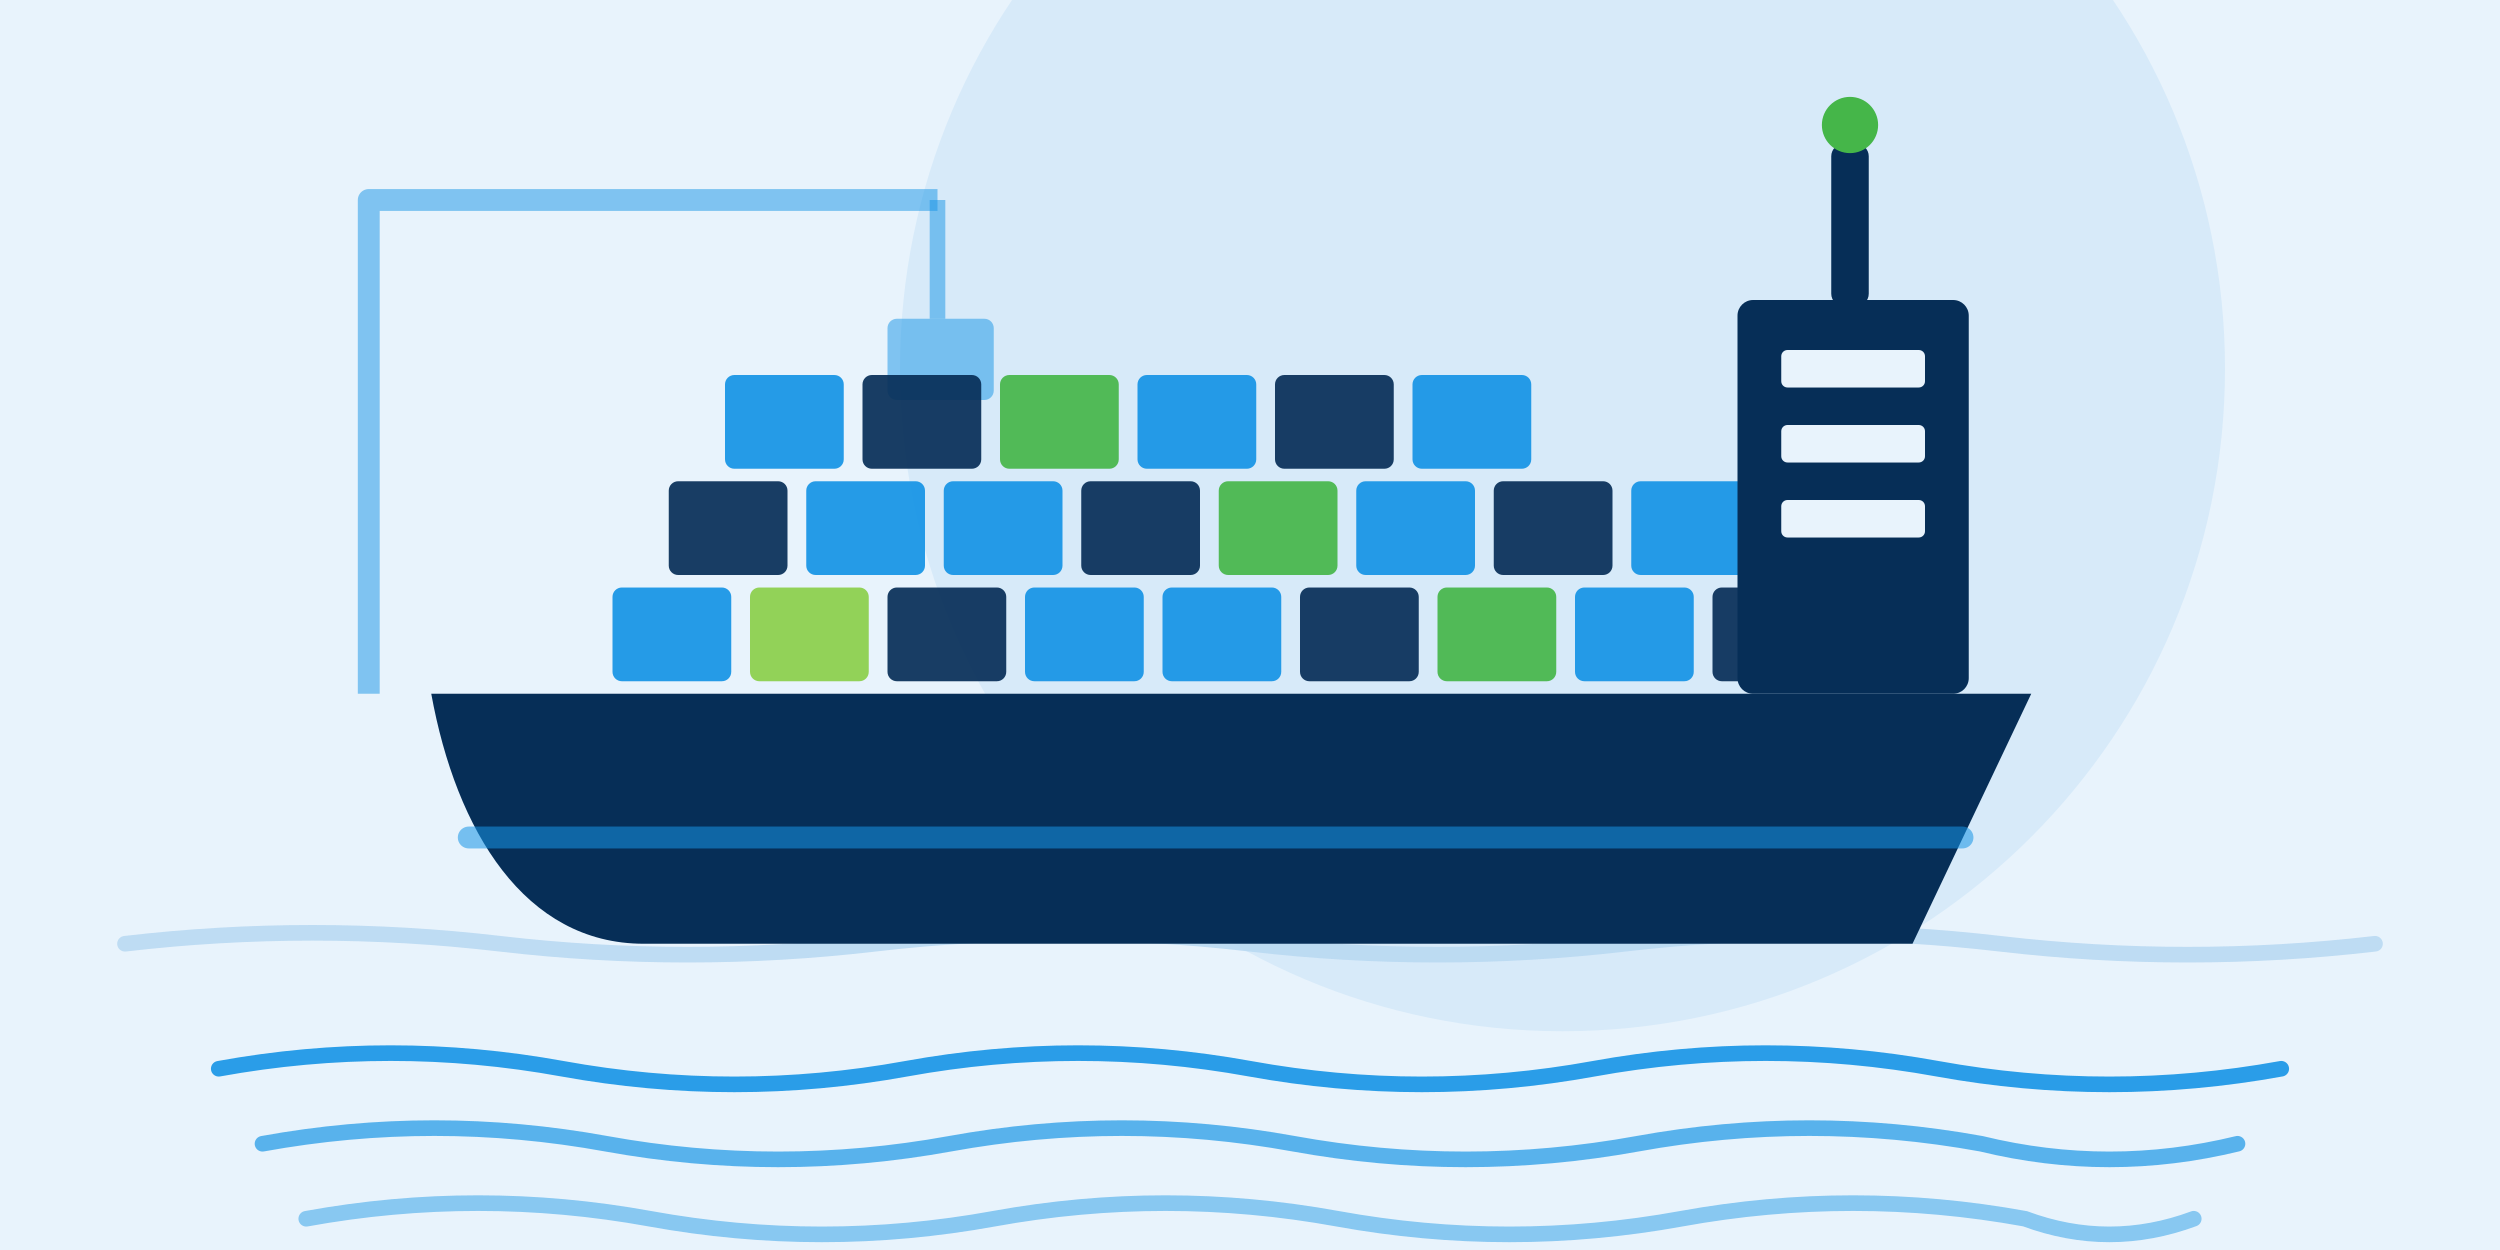
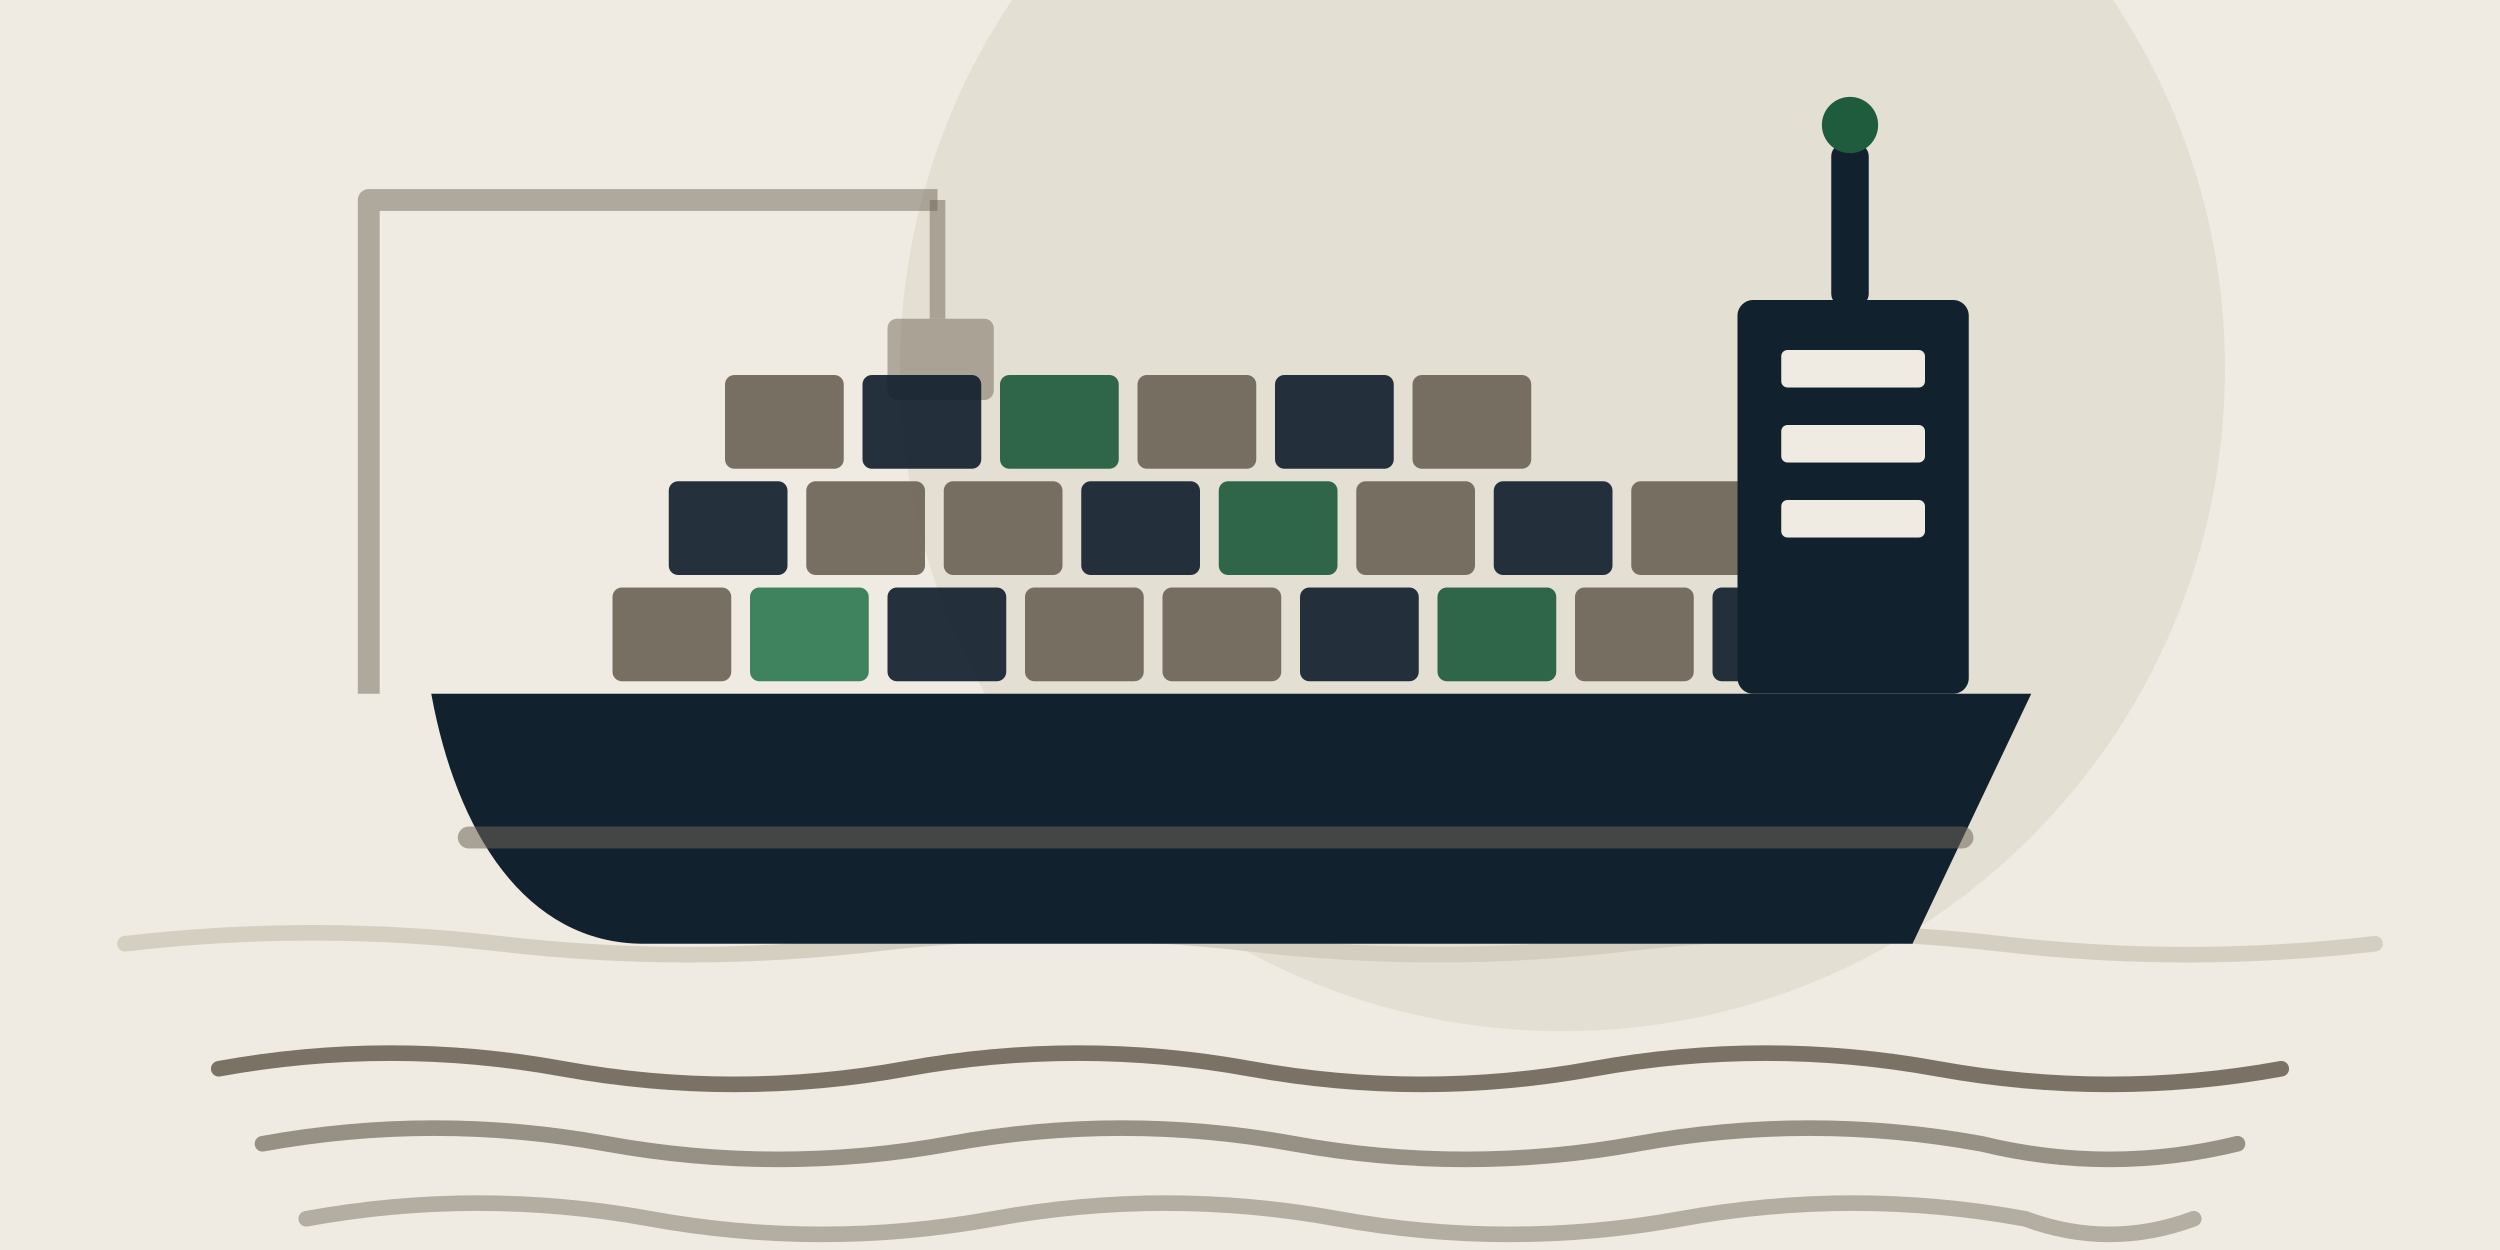
- <svg xmlns="http://www.w3.org/2000/svg" viewBox="0 150 800 400" width="800" height="400" style="background:#E8F3FC" role="img" aria-label="Buque portacontenedores">
+ <svg xmlns="http://www.w3.org/2000/svg" viewBox="0 150 800 400" width="800" height="400" style="background:#EFEBE2" role="img" aria-label="Buque portacontenedores">
  <style>
@keyframes mece{0%,100%{transform:rotate(-.7deg) translateY(0)}
  50%{transform:rotate(.7deg) translateY(-7px)}}
@keyframes corre{0%{transform:translateX(0)}100%{transform:translateX(-118px)}}
@keyframes faro{0%,42%{opacity:1}52%,92%{opacity:.25}100%{opacity:1}}
#barco{animation:mece 5.4s ease-in-out infinite;transform-origin:400px 430px}
.ola{animation:corre 7s linear infinite}
#luz{animation:faro 2.2s ease-in-out infinite}
@media (prefers-reduced-motion:reduce){*{animation:none!important}}</style>
-   <rect width="800" height="600" fill="#E8F3FC" />
-   <circle cx="500" cy="268" r="212" fill="#D7EAF9" />
-   <path class="ola" d="M40 452 Q100 445 160 452 Q220 459 280 452 Q340 445 400 452 Q460 459 520 452 Q580 445 640 452 Q700 459 760 452" fill="none" stroke="#B9D9F2" stroke-width="5" stroke-linecap="round" opacity="0.90" />
-   <path d="M118 372 V214 H300" fill="none" stroke="#1594E5" stroke-width="7" stroke-linejoin="round" opacity=".5" />
-   <path d="M300 214 V252" stroke="#1594E5" stroke-width="5" opacity=".5" />
-   <rect x="284" y="252" width="34" height="26" rx="3" fill="#1594E5" opacity=".5" />
+   <rect width="800" height="600" fill="#EFEBE2" />
+   <circle cx="500" cy="268" r="212" fill="#E4DFD3" />
+   <path class="ola" d="M40 452 Q100 445 160 452 Q220 459 280 452 Q340 445 400 452 Q460 459 520 452 Q580 445 640 452 Q700 459 760 452" fill="none" stroke="#D3CCBE" stroke-width="5" stroke-linecap="round" opacity="0.90" />
+   <path d="M118 372 V214 H300" fill="none" stroke="#6E6558" stroke-width="7" stroke-linejoin="round" opacity=".5" />
+   <path d="M300 214 V252" stroke="#6E6558" stroke-width="5" opacity=".5" />
+   <rect x="284" y="252" width="34" height="26" rx="3" fill="#6E6558" opacity=".5" />
  <g id="barco">
-     <path d="M138 372 H650 L612 452 H206 C168 452 146 416 138 372 Z" fill="#062E57" />
-     <path d="M150 418 H628" stroke="#1594E5" stroke-width="7" stroke-linecap="round" opacity=".55" />
-     <rect x="196" y="338" width="38" height="30" rx="3" fill="#1594E5" opacity=".92" />
-     <rect x="240" y="338" width="38" height="30" rx="3" fill="#8BCF4A" opacity=".92" />
-     <rect x="284" y="338" width="38" height="30" rx="3" fill="#062E57" opacity=".92" />
-     <rect x="328" y="338" width="38" height="30" rx="3" fill="#1594E5" opacity=".92" />
-     <rect x="372" y="338" width="38" height="30" rx="3" fill="#1594E5" opacity=".92" />
-     <rect x="416" y="338" width="38" height="30" rx="3" fill="#062E57" opacity=".92" />
-     <rect x="460" y="338" width="38" height="30" rx="3" fill="#45B649" opacity=".92" />
-     <rect x="504" y="338" width="38" height="30" rx="3" fill="#1594E5" opacity=".92" />
-     <rect x="548" y="338" width="38" height="30" rx="3" fill="#062E57" opacity=".92" />
-     <rect x="214" y="304" width="38" height="30" rx="3" fill="#062E57" opacity=".92" />
-     <rect x="258" y="304" width="38" height="30" rx="3" fill="#1594E5" opacity=".92" />
-     <rect x="302" y="304" width="38" height="30" rx="3" fill="#1594E5" opacity=".92" />
-     <rect x="346" y="304" width="38" height="30" rx="3" fill="#062E57" opacity=".92" />
-     <rect x="390" y="304" width="38" height="30" rx="3" fill="#45B649" opacity=".92" />
-     <rect x="434" y="304" width="38" height="30" rx="3" fill="#1594E5" opacity=".92" />
-     <rect x="478" y="304" width="38" height="30" rx="3" fill="#062E57" opacity=".92" />
-     <rect x="522" y="304" width="38" height="30" rx="3" fill="#1594E5" opacity=".92" />
-     <rect x="232" y="270" width="38" height="30" rx="3" fill="#1594E5" opacity=".92" />
-     <rect x="276" y="270" width="38" height="30" rx="3" fill="#062E57" opacity=".92" />
-     <rect x="320" y="270" width="38" height="30" rx="3" fill="#45B649" opacity=".92" />
-     <rect x="364" y="270" width="38" height="30" rx="3" fill="#1594E5" opacity=".92" />
-     <rect x="408" y="270" width="38" height="30" rx="3" fill="#062E57" opacity=".92" />
-     <rect x="452" y="270" width="38" height="30" rx="3" fill="#1594E5" opacity=".92" />
-     <rect x="556" y="246" width="74" height="126" rx="5" fill="#062E57" />
-     <rect x="570" y="262" width="46" height="12" rx="2" fill="#E8F3FC" />
-     <rect x="570" y="286" width="46" height="12" rx="2" fill="#E8F3FC" />
-     <rect x="570" y="310" width="46" height="12" rx="2" fill="#E8F3FC" />
-     <rect x="586" y="196" width="12" height="52" rx="4" fill="#062E57" />
-     <circle id="luz" cx="592" cy="190" r="9" fill="#45B649" />
+     <path d="M138 372 H650 L612 452 H206 C168 452 146 416 138 372 Z" fill="#12212E" />
+     <path d="M150 418 H628" stroke="#6E6558" stroke-width="7" stroke-linecap="round" opacity=".55" />
+     <rect x="196" y="338" width="38" height="30" rx="3" fill="#6E6558" opacity=".92" />
+     <rect x="240" y="338" width="38" height="30" rx="3" fill="#2F7A52" opacity=".92" />
+     <rect x="284" y="338" width="38" height="30" rx="3" fill="#12212E" opacity=".92" />
+     <rect x="328" y="338" width="38" height="30" rx="3" fill="#6E6558" opacity=".92" />
+     <rect x="372" y="338" width="38" height="30" rx="3" fill="#6E6558" opacity=".92" />
+     <rect x="416" y="338" width="38" height="30" rx="3" fill="#12212E" opacity=".92" />
+     <rect x="460" y="338" width="38" height="30" rx="3" fill="#1F5C3D" opacity=".92" />
+     <rect x="504" y="338" width="38" height="30" rx="3" fill="#6E6558" opacity=".92" />
+     <rect x="548" y="338" width="38" height="30" rx="3" fill="#12212E" opacity=".92" />
+     <rect x="214" y="304" width="38" height="30" rx="3" fill="#12212E" opacity=".92" />
+     <rect x="258" y="304" width="38" height="30" rx="3" fill="#6E6558" opacity=".92" />
+     <rect x="302" y="304" width="38" height="30" rx="3" fill="#6E6558" opacity=".92" />
+     <rect x="346" y="304" width="38" height="30" rx="3" fill="#12212E" opacity=".92" />
+     <rect x="390" y="304" width="38" height="30" rx="3" fill="#1F5C3D" opacity=".92" />
+     <rect x="434" y="304" width="38" height="30" rx="3" fill="#6E6558" opacity=".92" />
+     <rect x="478" y="304" width="38" height="30" rx="3" fill="#12212E" opacity=".92" />
+     <rect x="522" y="304" width="38" height="30" rx="3" fill="#6E6558" opacity=".92" />
+     <rect x="232" y="270" width="38" height="30" rx="3" fill="#6E6558" opacity=".92" />
+     <rect x="276" y="270" width="38" height="30" rx="3" fill="#12212E" opacity=".92" />
+     <rect x="320" y="270" width="38" height="30" rx="3" fill="#1F5C3D" opacity=".92" />
+     <rect x="364" y="270" width="38" height="30" rx="3" fill="#6E6558" opacity=".92" />
+     <rect x="408" y="270" width="38" height="30" rx="3" fill="#12212E" opacity=".92" />
+     <rect x="452" y="270" width="38" height="30" rx="3" fill="#6E6558" opacity=".92" />
+     <rect x="556" y="246" width="74" height="126" rx="5" fill="#12212E" />
+     <rect x="570" y="262" width="46" height="12" rx="2" fill="#EFEBE2" />
+     <rect x="570" y="286" width="46" height="12" rx="2" fill="#EFEBE2" />
+     <rect x="570" y="310" width="46" height="12" rx="2" fill="#EFEBE2" />
+     <rect x="586" y="196" width="12" height="52" rx="4" fill="#12212E" />
+     <circle id="luz" cx="592" cy="190" r="9" fill="#1F5C3D" />
  </g>
-   <path class="ola" d="M70 492 Q125 482 180 492 Q235 502 290 492 Q345 482 400 492 Q455 502 510 492 Q565 482 620 492 Q675 502 730 492" fill="none" stroke="#1594E5" stroke-width="5" stroke-linecap="round" opacity="0.90" />
-   <path class="ola" d="M84 516 Q139 506 194 516 Q249 526 304 516 Q359 506 414 516 Q469 526 524 516 Q579 506 634 516 Q675 526 716 516" fill="none" stroke="#1594E5" stroke-width="5" stroke-linecap="round" opacity="0.68" />
-   <path class="ola" d="M98 540 Q153 530 208 540 Q263 550 318 540 Q373 530 428 540 Q483 550 538 540 Q593 530 648 540 Q675 550 702 540" fill="none" stroke="#1594E5" stroke-width="5" stroke-linecap="round" opacity="0.46" />
+   <path class="ola" d="M70 492 Q125 482 180 492 Q235 502 290 492 Q345 482 400 492 Q455 502 510 492 Q565 482 620 492 Q675 502 730 492" fill="none" stroke="#6E6558" stroke-width="5" stroke-linecap="round" opacity="0.90" />
+   <path class="ola" d="M84 516 Q139 506 194 516 Q249 526 304 516 Q359 506 414 516 Q469 526 524 516 Q579 506 634 516 Q675 526 716 516" fill="none" stroke="#6E6558" stroke-width="5" stroke-linecap="round" opacity="0.68" />
+   <path class="ola" d="M98 540 Q153 530 208 540 Q263 550 318 540 Q373 530 428 540 Q483 550 538 540 Q593 530 648 540 Q675 550 702 540" fill="none" stroke="#6E6558" stroke-width="5" stroke-linecap="round" opacity="0.46" />
</svg>
